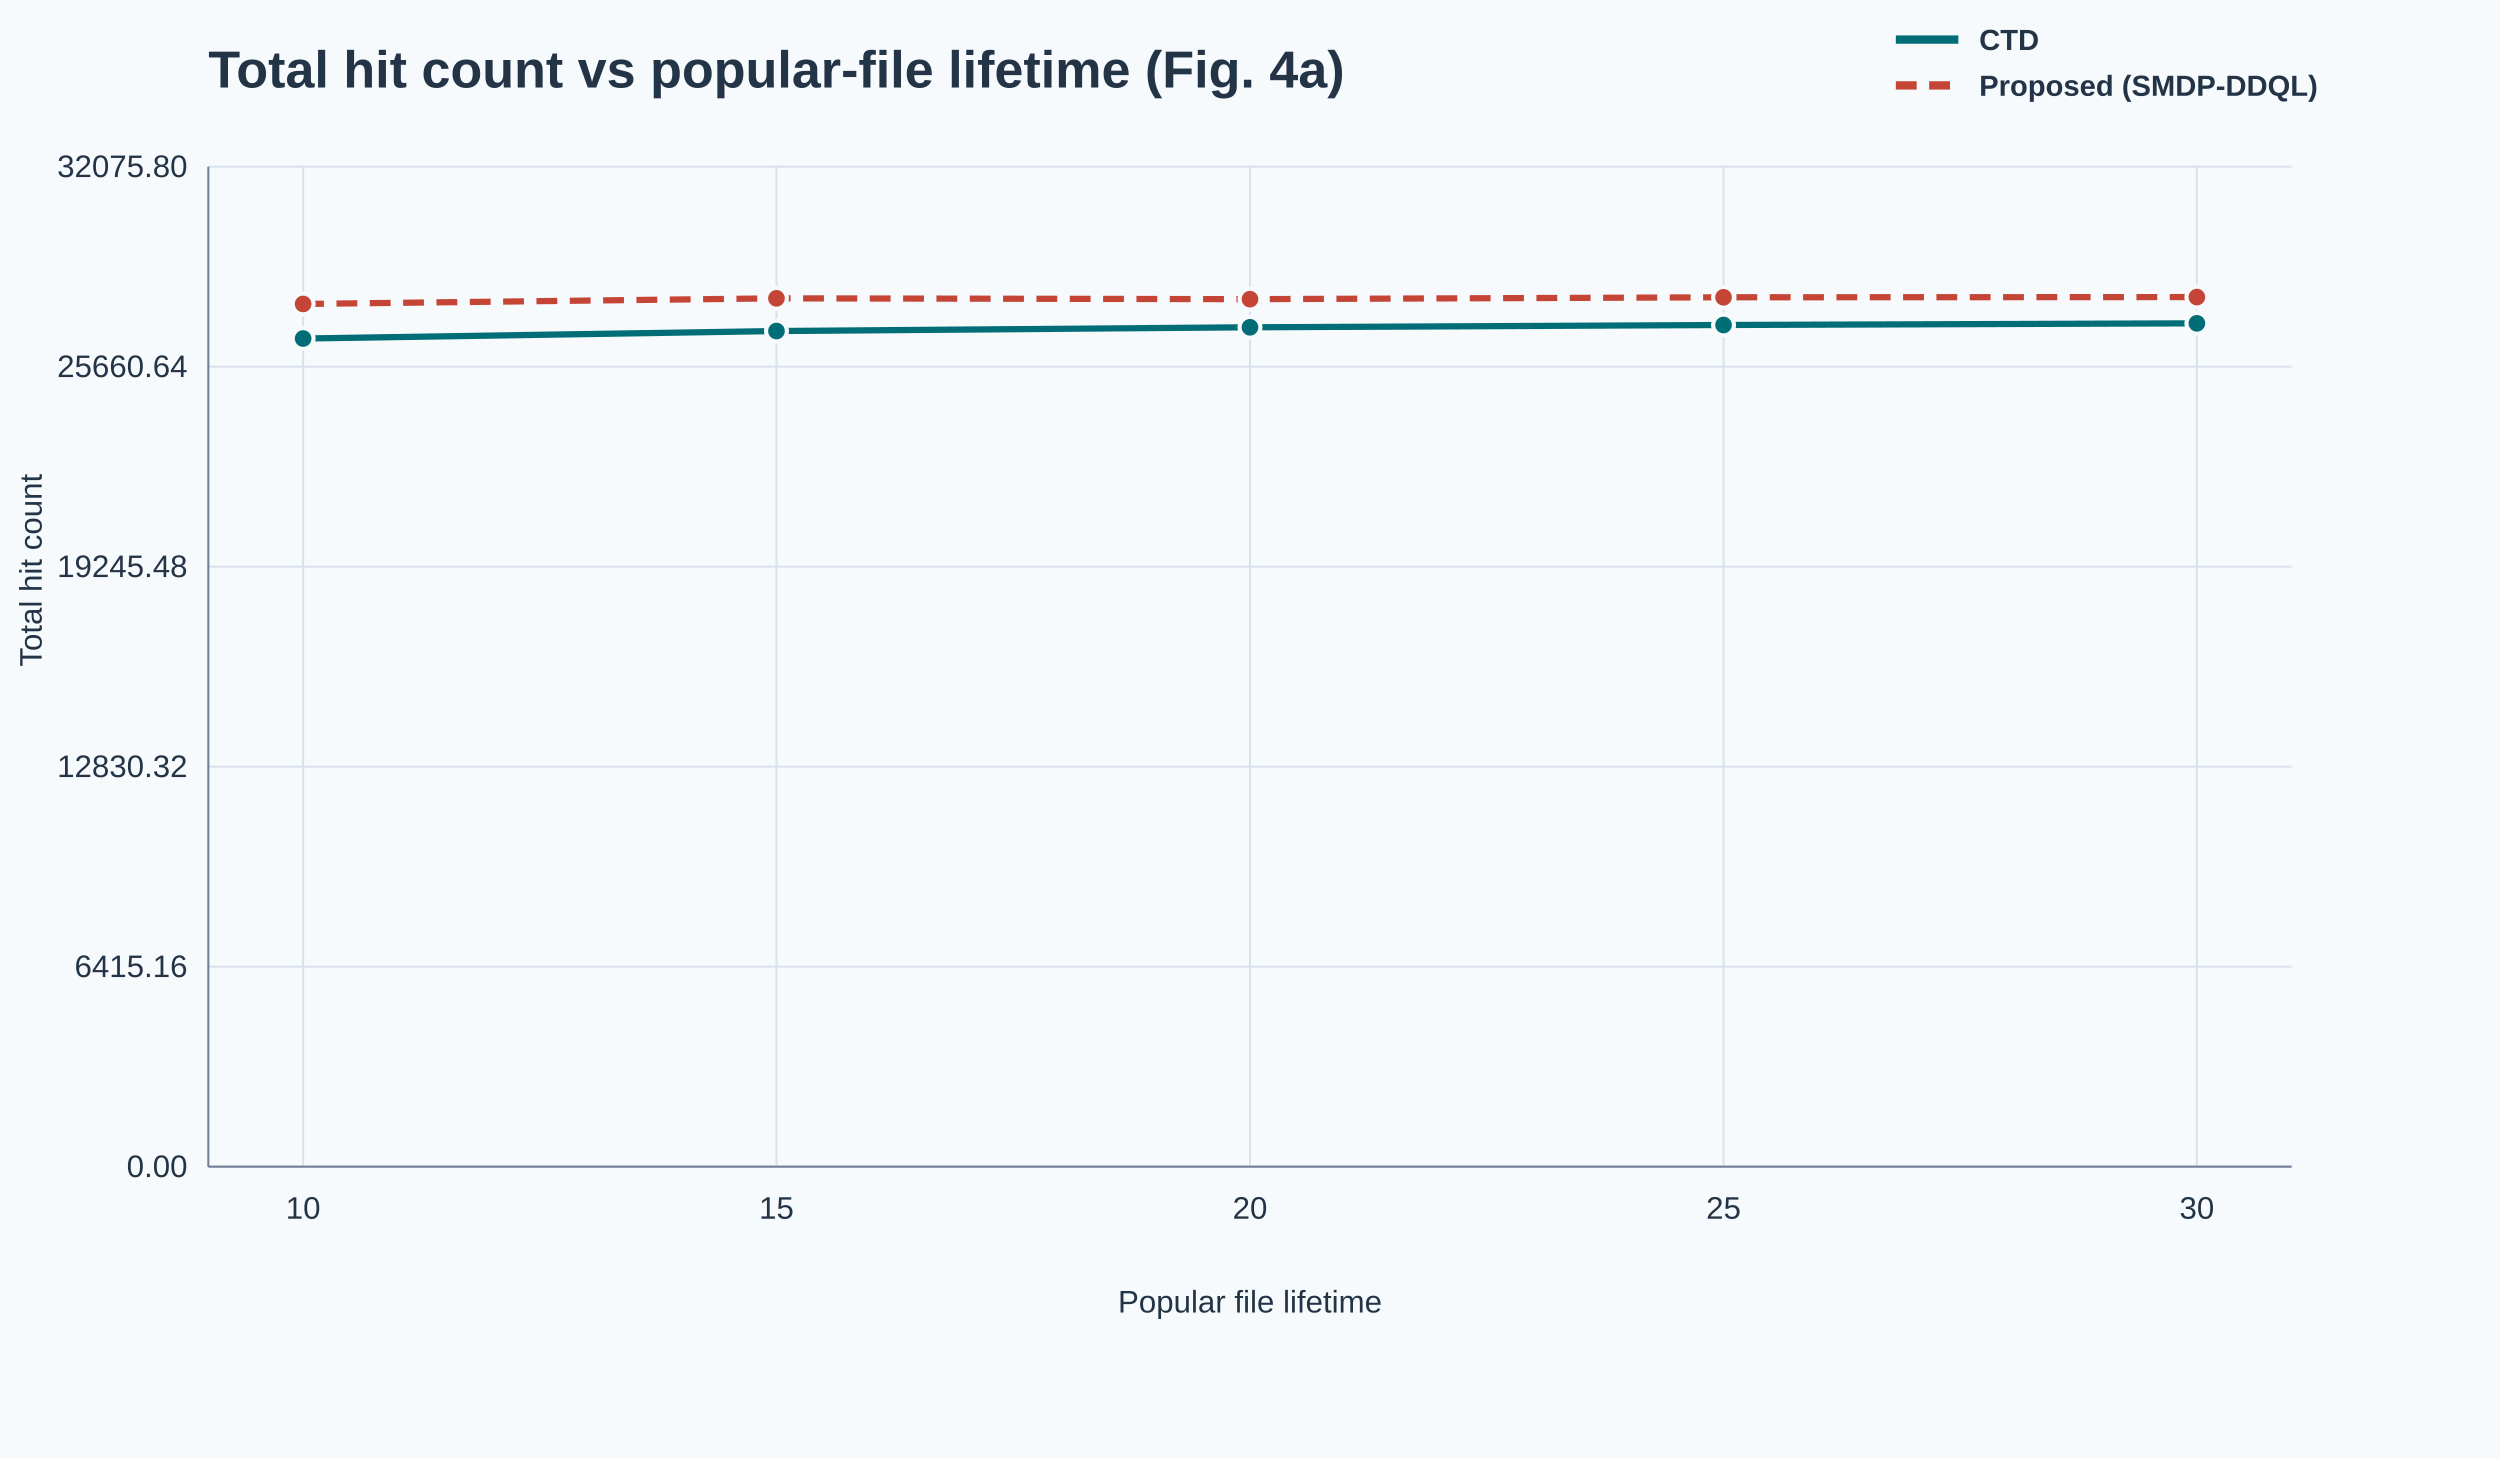
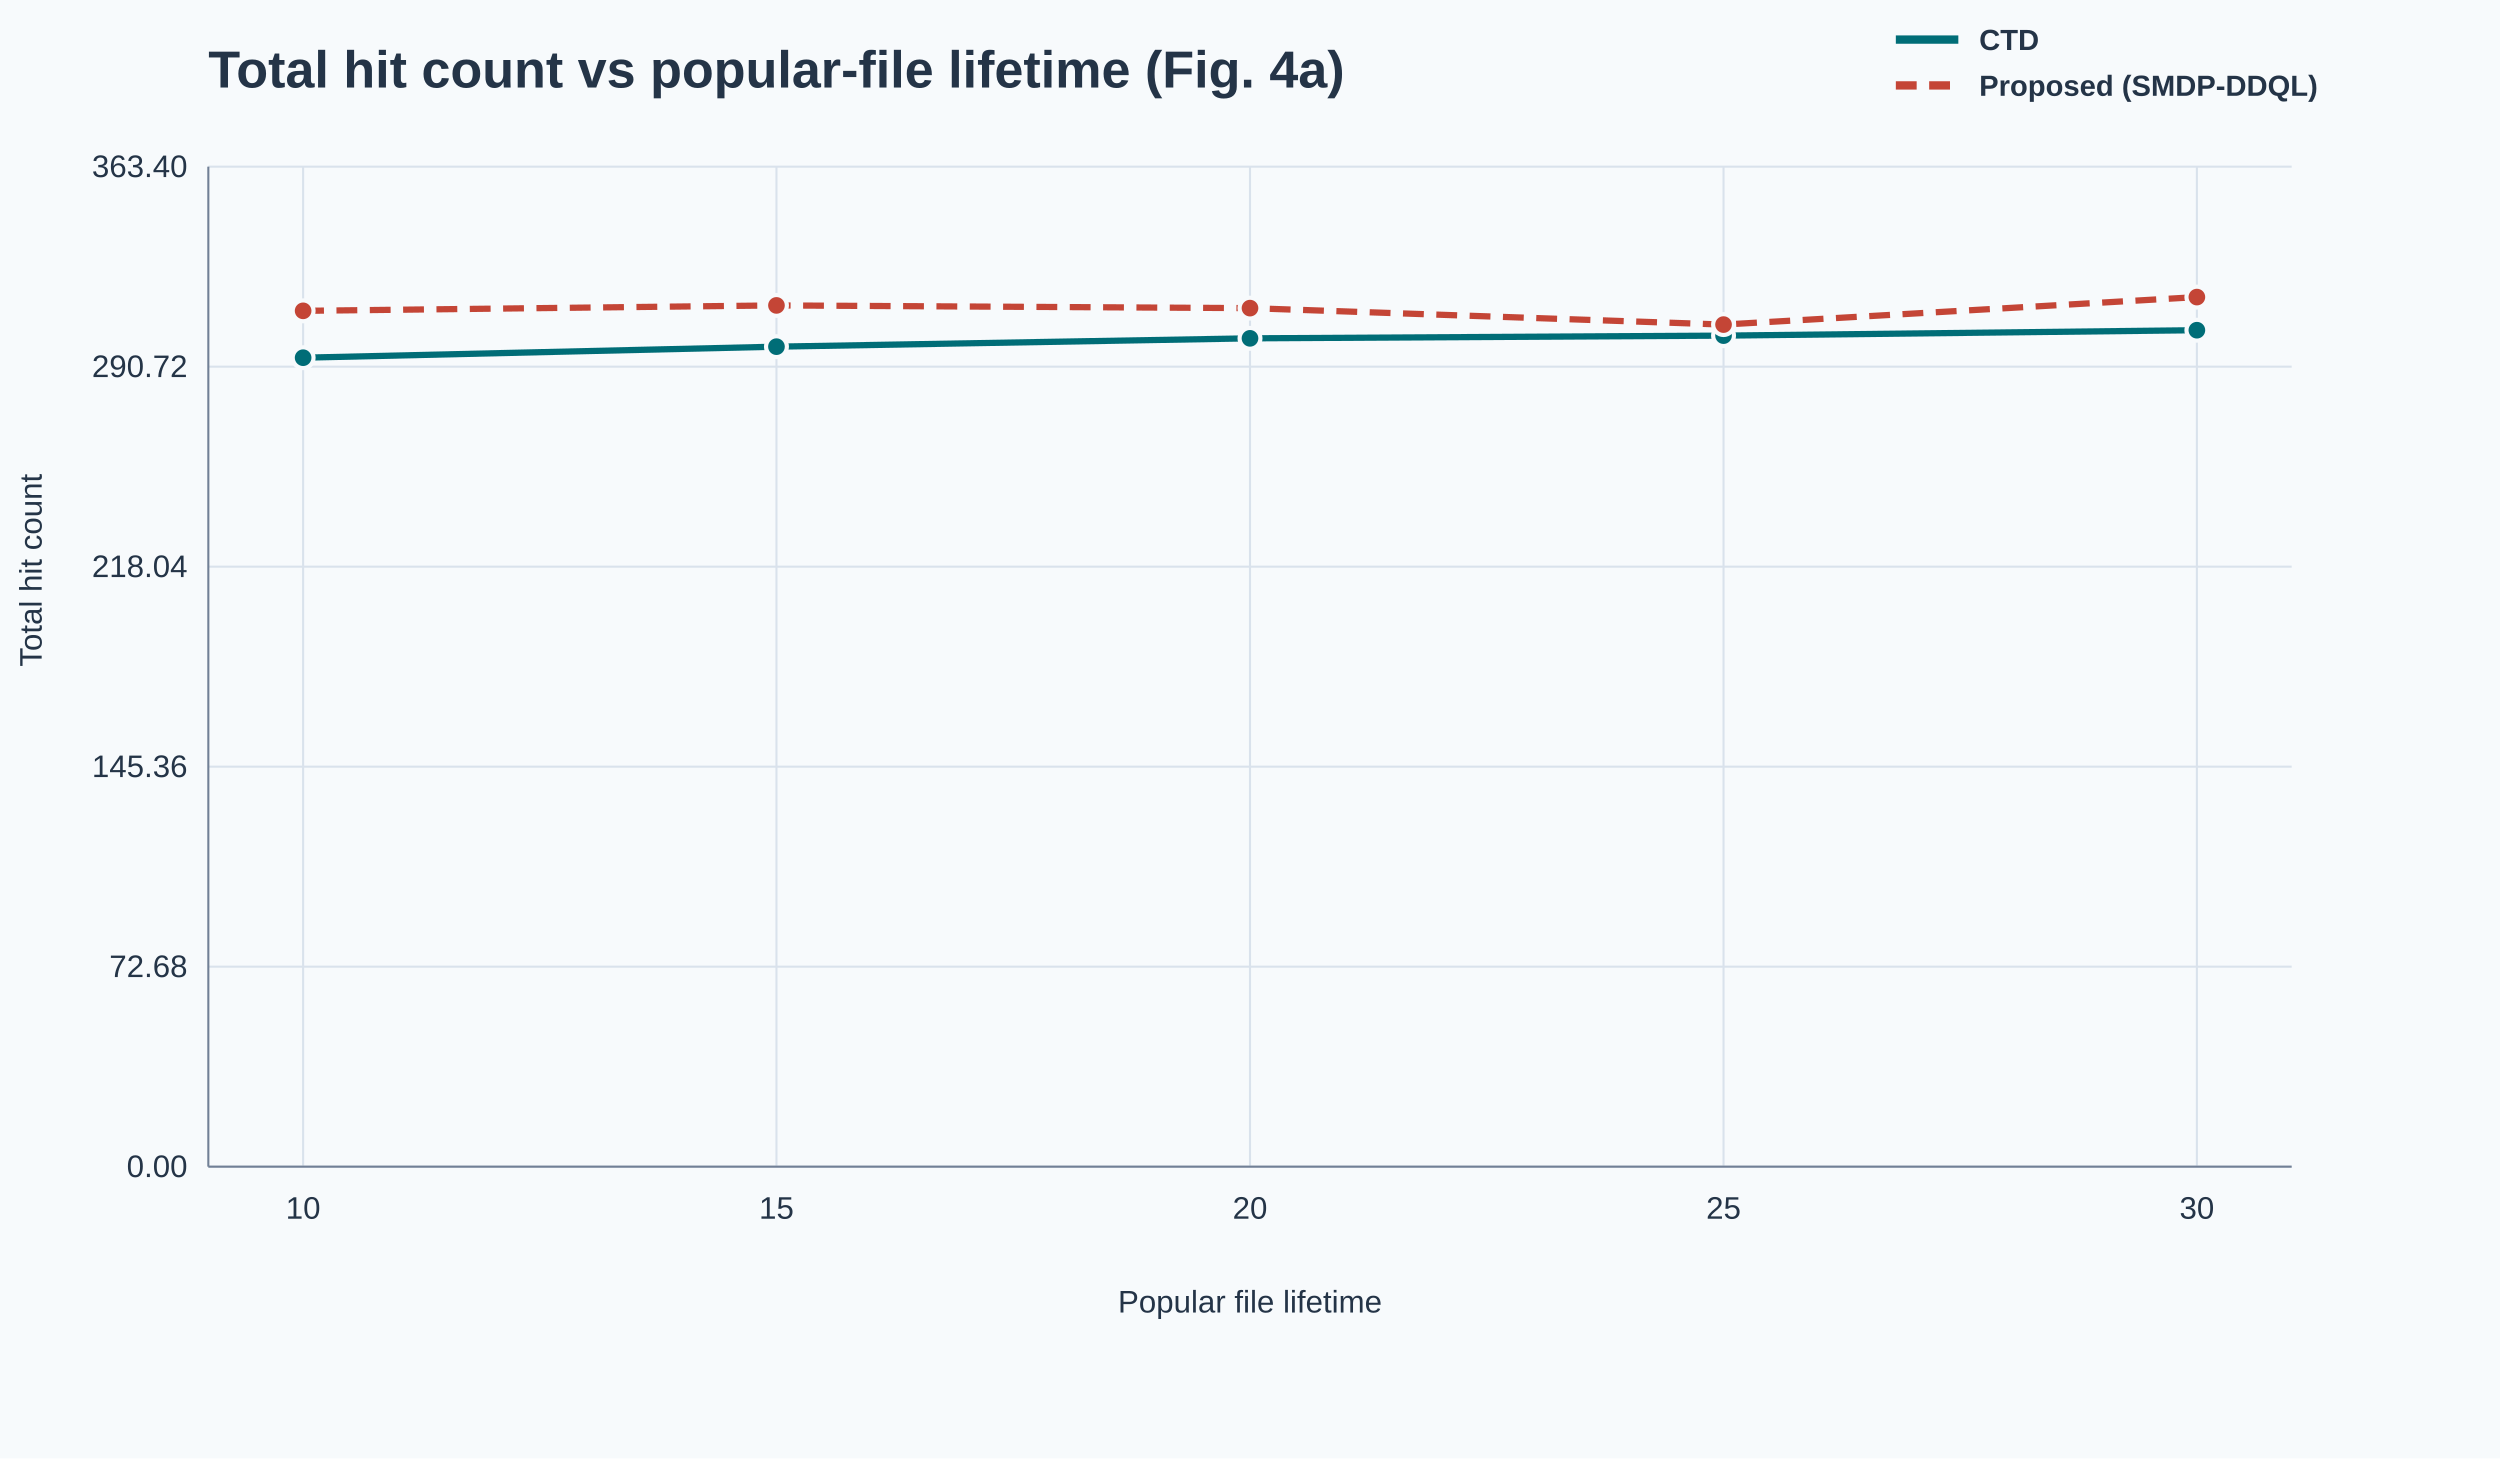
<svg xmlns="http://www.w3.org/2000/svg" width="1200" height="700" viewBox="0 0 1200 700">
  <style>text{font-family:Segoe UI,Arial,sans-serif;fill:#243447}.title{font-size:25px;font-weight:600}.label{font-size:15px}.legend{font-size:14px;font-weight:600}.grid{stroke:#d9e2ec}.axis{stroke:#718096}.line{fill:none;stroke-width:3}.point{stroke:#f7fafc;stroke-width:2}</style>
  <rect width="100%" height="100%" fill="#f7fafc" />
  <text x="100" y="42" class="title">Total hit count vs popular-file lifetime (Fig. 4a)</text>
  <text x="600" y="630" class="label" text-anchor="middle">Popular file lifetime</text>
  <text x="20" y="320" class="label" transform="rotate(-90 20 320)">Total hit count</text>
  <line x1="100" y1="560" x2="1100" y2="560" class="grid" />
  <text x="90" y="565" class="label" text-anchor="end">0.00</text>
  <line x1="100" y1="464" x2="1100" y2="464" class="grid" />
-   <text x="90" y="469" class="label" text-anchor="end">6415.16</text>
+   <text x="90" y="469" class="label" text-anchor="end">72.68</text>
  <line x1="100" y1="368" x2="1100" y2="368" class="grid" />
-   <text x="90" y="373" class="label" text-anchor="end">12830.32</text>
+   <text x="90" y="373" class="label" text-anchor="end">145.36</text>
  <line x1="100" y1="272" x2="1100" y2="272" class="grid" />
-   <text x="90" y="277" class="label" text-anchor="end">19245.48</text>
+   <text x="90" y="277" class="label" text-anchor="end">218.04</text>
  <line x1="100" y1="176" x2="1100" y2="176" class="grid" />
-   <text x="90" y="181" class="label" text-anchor="end">25660.64</text>
+   <text x="90" y="181" class="label" text-anchor="end">290.72</text>
  <line x1="100" y1="80" x2="1100" y2="80" class="grid" />
-   <text x="90" y="85" class="label" text-anchor="end">32075.80</text>
+   <text x="90" y="85" class="label" text-anchor="end">363.40</text>
  <line x1="145.5" y1="80" x2="145.5" y2="560" class="grid" />
  <text x="145.5" y="585" class="label" text-anchor="middle">10</text>
  <line x1="372.7" y1="80" x2="372.7" y2="560" class="grid" />
  <text x="372.7" y="585" class="label" text-anchor="middle">15</text>
  <line x1="600.0" y1="80" x2="600.0" y2="560" class="grid" />
  <text x="600.0" y="585" class="label" text-anchor="middle">20</text>
  <line x1="827.3" y1="80" x2="827.3" y2="560" class="grid" />
  <text x="827.3" y="585" class="label" text-anchor="middle">25</text>
  <line x1="1054.5" y1="80" x2="1054.5" y2="560" class="grid" />
  <text x="1054.5" y="585" class="label" text-anchor="middle">30</text>
-   <polyline points="145.5,162.5 372.7,158.9 600.0,157.1 827.3,156.0 1054.5,155.2" class="line" stroke="#006d77" stroke-dasharray="" />
+   <polyline points="145.5,171.7 372.7,166.4 600.0,162.4 827.3,161.1 1054.5,158.5" class="line" stroke="#006d77" stroke-dasharray="" />
  <line x1="910" y1="19" x2="940" y2="19" stroke="#006d77" stroke-width="4" stroke-dasharray="" />
  <text x="950" y="24" class="legend">CTD</text>
-   <circle cx="145.5" cy="162.5" r="5" fill="#006d77" class="point" />
-   <circle cx="372.7" cy="158.9" r="5" fill="#006d77" class="point" />
-   <circle cx="600.0" cy="157.1" r="5" fill="#006d77" class="point" />
-   <circle cx="827.3" cy="156.0" r="5" fill="#006d77" class="point" />
-   <circle cx="1054.5" cy="155.2" r="5" fill="#006d77" class="point" />
-   <polyline points="145.5,145.9 372.7,143.2 600.0,143.6 827.3,142.7 1054.5,142.6" class="line" stroke="#c44536" stroke-dasharray="10 6" />
+   <circle cx="145.5" cy="171.7" r="5" fill="#006d77" class="point" />
+   <circle cx="372.7" cy="166.4" r="5" fill="#006d77" class="point" />
+   <circle cx="600.0" cy="162.4" r="5" fill="#006d77" class="point" />
+   <circle cx="827.3" cy="161.1" r="5" fill="#006d77" class="point" />
+   <circle cx="1054.5" cy="158.5" r="5" fill="#006d77" class="point" />
+   <polyline points="145.5,149.2 372.7,146.6 600.0,147.9 827.3,155.8 1054.5,142.6" class="line" stroke="#c44536" stroke-dasharray="10 6" />
  <line x1="910" y1="41" x2="940" y2="41" stroke="#c44536" stroke-width="4" stroke-dasharray="10 6" />
  <text x="950" y="46" class="legend">Proposed (SMDP-DDQL)</text>
-   <circle cx="145.5" cy="145.9" r="5" fill="#c44536" class="point" />
-   <circle cx="372.7" cy="143.2" r="5" fill="#c44536" class="point" />
-   <circle cx="600.0" cy="143.6" r="5" fill="#c44536" class="point" />
-   <circle cx="827.3" cy="142.7" r="5" fill="#c44536" class="point" />
+   <circle cx="145.5" cy="149.2" r="5" fill="#c44536" class="point" />
+   <circle cx="372.7" cy="146.6" r="5" fill="#c44536" class="point" />
+   <circle cx="600.0" cy="147.9" r="5" fill="#c44536" class="point" />
+   <circle cx="827.3" cy="155.8" r="5" fill="#c44536" class="point" />
  <circle cx="1054.5" cy="142.6" r="5" fill="#c44536" class="point" />
  <line x1="100" y1="80" x2="100" y2="560" class="axis" />
  <line x1="100" y1="560" x2="1100" y2="560" class="axis" />
</svg>
